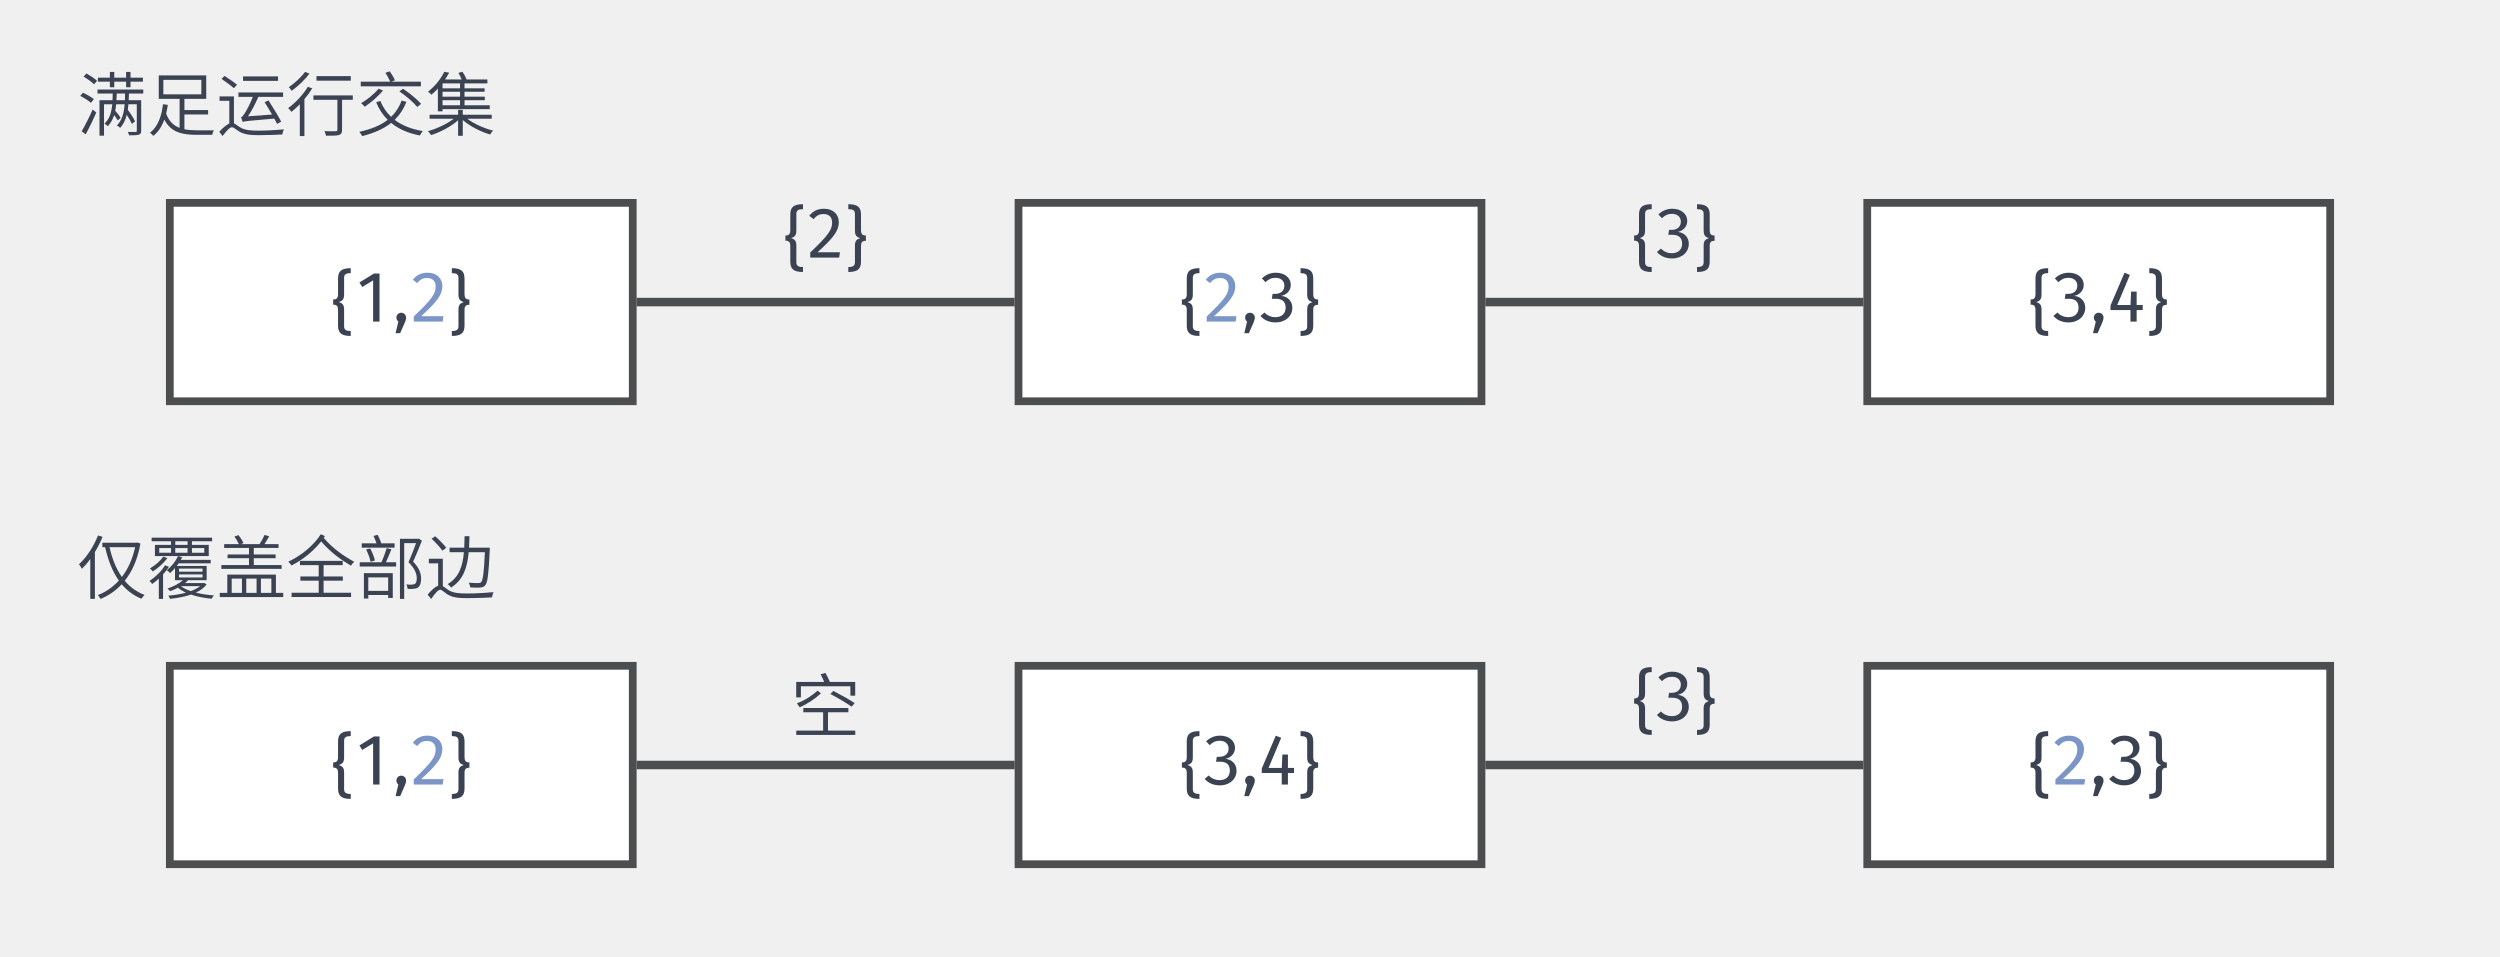
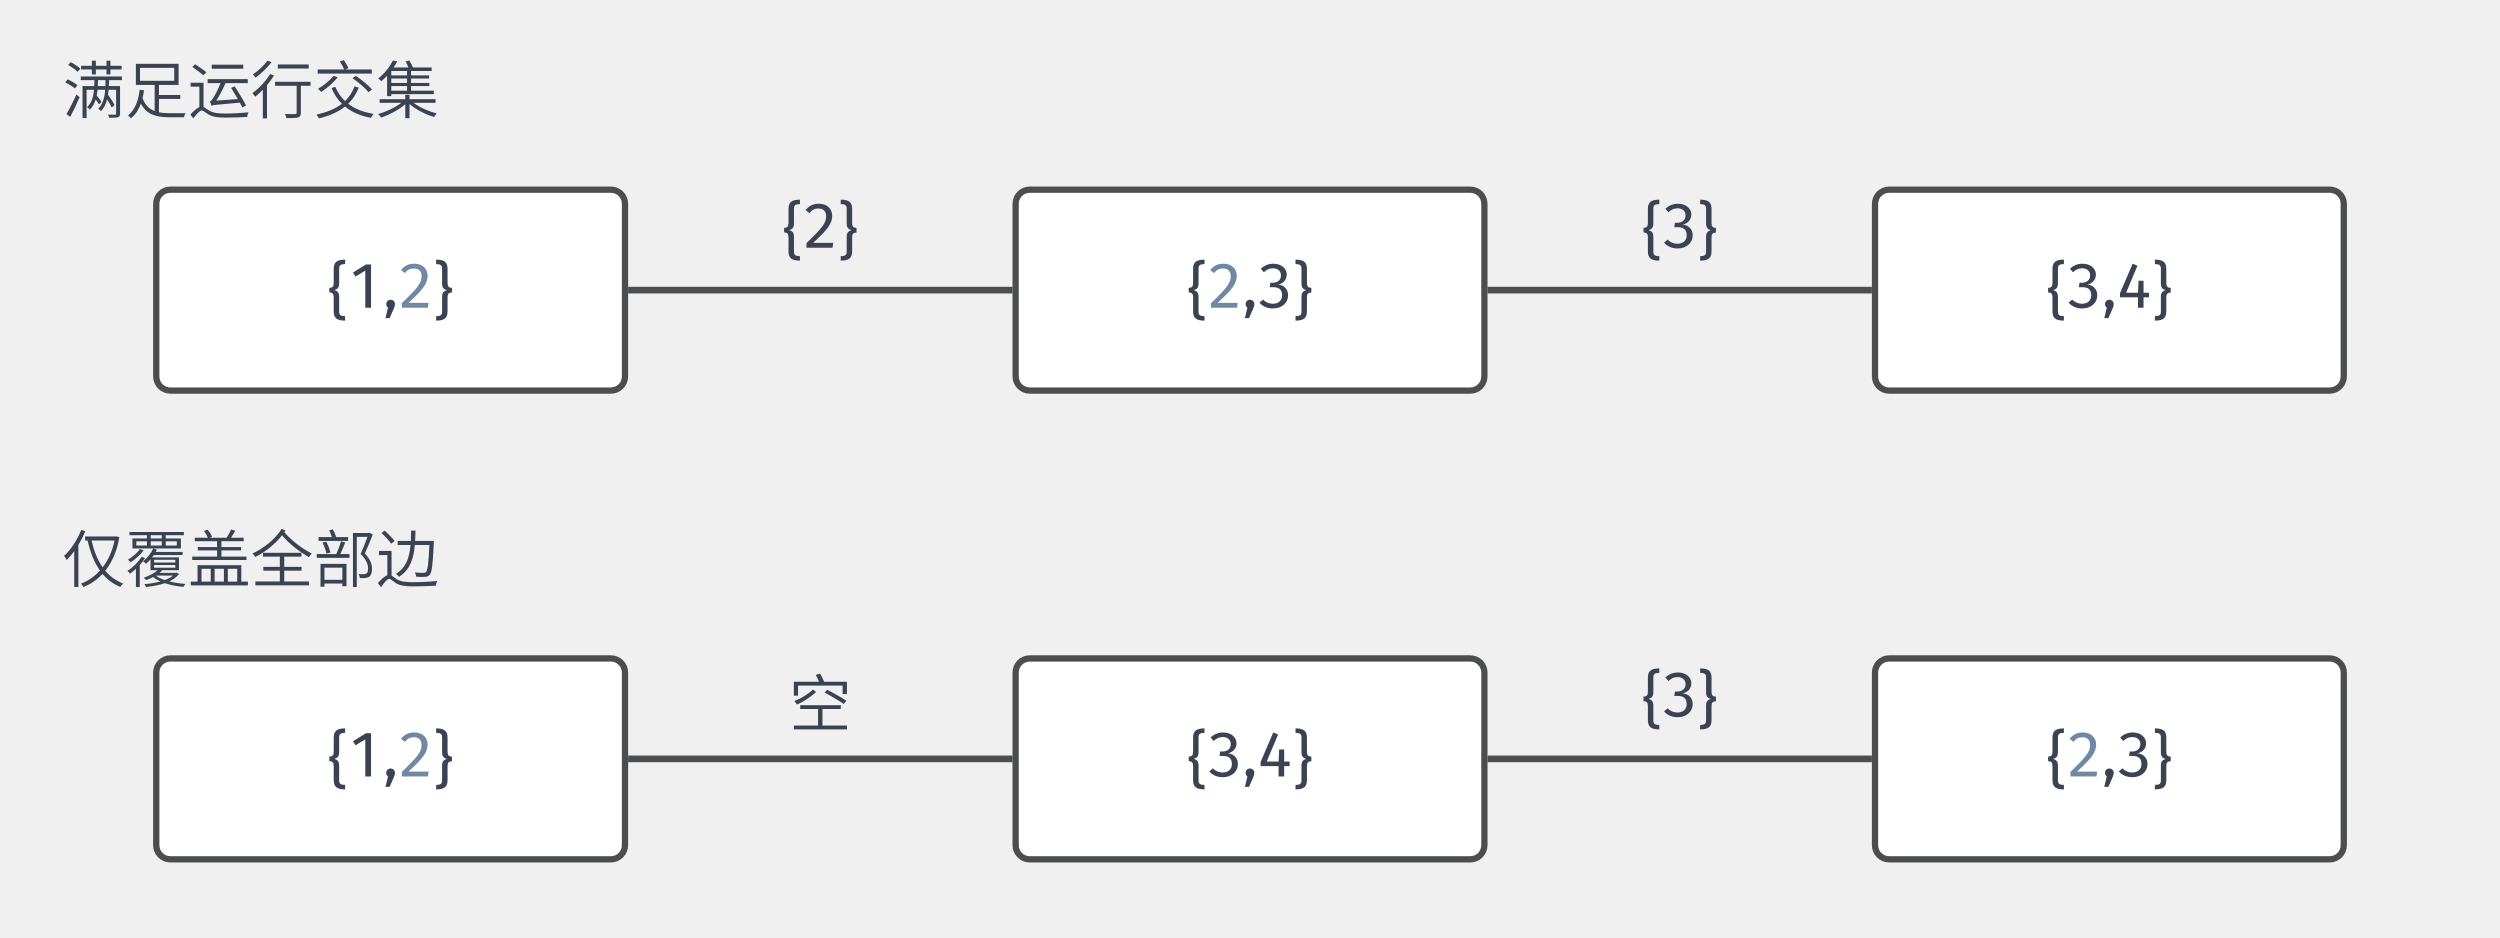
- <svg xmlns="http://www.w3.org/2000/svg" xmlns:xlink="http://www.w3.org/1999/xlink" version="1.1" width="321.47" height="123.04" viewBox="0 0 321.47 123.04">
+ <svg xmlns="http://www.w3.org/2000/svg" xmlns:xlink="http://www.w3.org/1999/xlink" version="1.1" width="317.48" height="119.05" viewBox="0 0 317.48 119.05">
  <defs>
    <path id="font_1_24116" d="M.135 .816 .093 .771C.146 .739 .212 .693 .243 .66L.286 .711C.253 .742 .187 .786 .135 .816M.084 .54 .045 .494C.098 .467 .166 .425 .199 .395L.24 .447C.206 .477 .138 .516 .084 .54M.065-.013 .124-.057C.173 .034 .232 .155 .275 .257L.223 .299C.175 .19 .111 .062 .065-.013M.949 .586H.293V.528H.511L.508 .433H.321V-.076H.386V.374H.504C.493 .255 .464 .162 .393 .098 .407 .09 .43 .069 .439 .059 .483 .104 .512 .157 .531 .219 .552 .192 .572 .163 .583 .142L.623 .179C.609 .207 .577 .249 .547 .281 .552 .31 .557 .341 .56 .374H.682C.671 .243 .642 .142 .571 .071 .585 .063 .608 .045 .618 .036 .664 .087 .693 .149 .712 .222 .743 .177 .771 .127 .786 .093L.831 .129C.812 .173 .768 .242 .727 .295 .731 .32 .734 .346 .736 .374H.856V-.006C.856-.018 .852-.022 .838-.023 .825-.023 .78-.023 .728-.022 .734-.037 .743-.056 .746-.071 .818-.071 .861-.07 .886-.062 .911-.053 .919-.038 .919-.005V.433H.74L.744 .528H.949V.586M.564 .433 .568 .528H.688L.686 .433H.564M.766 .838H.703V.756H.533V.838H.47V.756H.298V.698H.47V.618H.533V.698H.703V.618H.766V.698H.944V.756H.766V.838Z" />
    <path id="font_1_39179" d="M.237 .517V.724H.782V.517H.237M.301 .366 .231 .375C.216 .229 .167 .058 .046-.033 .06-.044 .082-.066 .093-.079 .167-.022 .217 .062 .251 .154 .345-.025 .498-.064 .714-.064H.937C.94-.046 .952-.015 .962 .001 .921 .001 .747-0 .717 .001 .653 .001 .593 .005 .539 .016V.228H.879V.291H.539V.452H.852V.788H.171V.452H.47V.036C.384 .068 .318 .13 .277 .24 .288 .282 .295 .325 .301 .366Z" />
    <path id="font_1_40095" d="M.882 .774H.38V.71H.882V.774M.115 .781 .071 .739C.13 .698 .209 .64 .248 .605L.294 .654C.253 .689 .173 .743 .115 .781M.745 .43 .689 .404C.723 .35 .762 .286 .796 .227L.451 .202C.504 .28 .557 .382 .599 .48H.954V.544H.314V.48H.52C.481 .376 .423 .275 .405 .247 .384 .214 .368 .191 .351 .188 .359 .169 .371 .135 .374 .121 .402 .132 .445 .136 .828 .169 .844 .141 .858 .115 .868 .093L.927 .125C.888 .2 .808 .332 .745 .43M.249 .101V.487H.043V.424H.183V.098C.14 .08 .09 .035 .039-.02L.086-.081C.138-.013 .187 .045 .221 .045 .244 .045 .28 .012 .319-.013 .39-.057 .473-.069 .596-.069 .704-.069 .877-.063 .944-.059 .945-.039 .956-.005 .965 .014 .862 .004 .714-.004 .598-.004 .486-.004 .403 .003 .335 .045 .294 .07 .271 .091 .249 .101V.101Z" />
    <path id="font_1_36714" d="M.925 .778H.433V.713H.925V.778M.333 .813 .269 .839C.218 .766 .12 .677 .037 .62 .049 .607 .067 .582 .077 .567 .165 .63 .267 .727 .333 .813M.954 .502H.389V.438H.733V.01C.733-.007 .726-.012 .707-.012 .689-.014 .621-.014 .547-.011 .557-.031 .567-.058 .57-.077 .669-.077 .725-.076 .757-.066 .789-.055 .8-.034 .8 .009V.438H.954V.502M.372 .602 .31 .625C.24 .51 .13 .394 .027 .32 .04 .307 .065 .278 .074 .265 .113 .296 .154 .334 .194 .375V-.082H.26V.448C.302 .498 .34 .55 .372 .602Z" />
    <path id="font_1_9733" d="M.387 .572 .322 .597C.261 .521 .162 .441 .073 .39 .088 .378 .114 .353 .125 .339 .213 .398 .318 .487 .387 .572M.674 .597 .622 .559C.716 .495 .827 .4 .878 .336L.934 .38C.879 .444 .766 .535 .674 .597M.349 .422 .289 .403C.329 .304 .384 .221 .454 .151 .348 .069 .211 .015 .047-.021 .06-.036 .081-.066 .089-.082 .253-.041 .393 .019 .504 .107 .611 .019 .748-.041 .916-.073 .925-.054 .943-.026 .958-.01 .794 .017 .659 .071 .554 .151 .625 .22 .682 .305 .722 .409L.655 .428C.62 .334 .569 .257 .504 .194 .436 .257 .384 .334 .349 .422M.484 .847 .421 .825C.448 .786 .476 .732 .49 .698H.068V.632H.93V.698H.505L.558 .718C.545 .752 .512 .807 .484 .847Z" />
    <path id="font_1_43348" d="M.531 .294H.464V.224H.055V.167H.401C.304 .091 .157 .023 .031-.011 .047-.025 .066-.05 .077-.068 .207-.026 .362 .054 .464 .145V-.078H.531V.148C.633 .059 .79-.021 .923-.059 .933-.042 .952-.017 .966-.004 .839 .029 .692 .093 .596 .167H.946V.224H.531V.294M.492 .603H.241V.674H.492V.603M.884 .73H.586C.574 .762 .55 .807 .527 .841L.468 .824C.485 .796 .503 .76 .515 .73H.277C.299 .763 .319 .796 .336 .827L.266 .84C.223 .752 .142 .639 .032 .555 .048 .545 .07 .525 .081 .511 .115 .539 .146 .568 .174 .599V.273H.241V.305H.918V.36H.556V.433H.847V.483H.556V.554H.844V.603H.556V.674H.884V.73M.492 .554V.483H.241V.554H.492M.492 .433V.36H.241V.433H.492Z" />
    <path id="font_2_92" d="M.277 .766C.142 .766 .095 .722 .095 .617V.395C.095 .34 .078 .317 .025 .317V.243C.078 .243 .095 .22 .095 .165V-.057C.095-.162 .142-.206 .277-.206V-.135C.21-.135 .182-.117 .182-.067V.172C.182 .245 .154 .264 .107 .28 .154 .296 .182 .315 .182 .388V.627C.182 .677 .21 .695 .277 .695V.766Z" />
    <path id="font_2_18" d="M.276 0H.368V.689H.287L.08 .561 .12 .496 .276 .591V0Z" />
    <path id="font_2_13" d="M.119 .127C.08 .127 .05 .096 .05 .058 .05 .034 .061 .013 .078-0L.038-.166H.104L.171-.013C.184 .016 .189 .036 .189 .058 .189 .096 .159 .127 .119 .127Z" />
    <path id="font_2_19" d="M.258 .701C.163 .701 .099 .667 .045 .6L.107 .552C.15 .603 .187 .625 .253 .625 .328 .625 .373 .579 .373 .504 .373 .395 .315 .319 .059 .073V0H.474L.485 .077H.164C.389 .282 .469 .383 .469 .508 .469 .617 .391 .701 .258 .701Z" />
    <path id="font_2_94" d="M.045 .766V.695C.112 .695 .14 .677 .14 .627V.388C.14 .315 .168 .295 .215 .279 .168 .263 .14 .245 .14 .172V-.067C.14-.117 .112-.135 .045-.135V-.206C.18-.206 .227-.162 .227-.057V.165C.227 .22 .244 .241 .297 .241V.317C.244 .317 .227 .34 .227 .395V.617C.227 .722 .18 .766 .045 .766Z" />
    <path id="font_2_20" d="M.251 .701C.178 .701 .11 .676 .051 .62L.101 .565C.146 .607 .187 .628 .246 .628 .317 .628 .373 .588 .373 .515 .373 .435 .311 .398 .245 .398H.204L.193 .327H.251C.332 .327 .391 .295 .391 .199 .391 .115 .335 .063 .242 .063 .186 .063 .13 .085 .088 .13L.03 .081C.083 .017 .165-.012 .245-.012 .39-.012 .487 .079 .487 .198 .487 .303 .41 .363 .328 .368 .405 .385 .465 .442 .465 .528 .465 .622 .383 .701 .251 .701Z" />
    <path id="font_2_21" d="M.511 .238H.424V.43H.344L.336 .238H.146L.327 .669 .25 .701 .049 .231V.165H.335V0H.424V.165H.511V.238Z" />
    <path id="font_1_9787" d="M.853 .728H.362V.664H.407L.402 .663C.445 .476 .507 .314 .599 .185 .511 .089 .407 .019 .297-.023 .31-.036 .328-.062 .337-.078 .448-.032 .551 .037 .64 .132 .715 .042 .809-.029 .923-.075 .934-.059 .953-.033 .968-.021 .853 .023 .759 .092 .683 .182 .789 .314 .869 .49 .908 .716L.865 .731 .853 .728M.465 .664H.832C.795 .491 .728 .349 .642 .237 .559 .354 .502 .5 .465 .664M.365 .812 .3 .832C.237 .673 .136 .518 .027 .419 .04 .403 .062 .37 .069 .354 .11 .394 .151 .441 .189 .494V-.077H.255V.593C.297 .663 .335 .737 .365 .812Z" />
    <path id="font_1_37343" d="M.462 .23V.274H.799V.23H.462M.462 .313V.357H.799V.313H.462M.295 .508 .235 .528C.196 .468 .116 .401 .045 .359 .057 .349 .077 .328 .086 .316 .161 .363 .244 .437 .295 .508M.888 .697H.647V.749H.936V.8H.069V.749H.347V.697H.116V.537H.888V.697M.408 .749H.584V.697H.408V.749M.178 .584V.651H.347V.584H.178M.408 .651H.584V.584H.408V.651M.647 .651H.824V.584H.647V.651M.809 .149H.548C.564 .162 .579 .176 .592 .191H.858V.395H.429L.456 .432H.916V.482H.487L.506 .52 .447 .536C.412 .459 .352 .384 .286 .334 .3 .325 .324 .305 .334 .293 .358 .314 .381 .338 .404 .364V.191H.519C.467 .144 .383 .101 .295 .07 .308 .061 .326 .044 .335 .033 .374 .047 .411 .064 .446 .083 .477 .056 .517 .032 .562 .012 .483-.01 .394-.024 .307-.031 .317-.043 .328-.064 .333-.077 .437-.066 .541-.047 .633-.016 .722-.046 .826-.066 .929-.075 .936-.062 .95-.04 .962-.028 .872-.021 .782-.008 .703 .013 .767 .043 .821 .081 .858 .13L.821 .152 .809 .149M.317 .384 .26 .404C.216 .325 .124 .236 .038 .18 .05 .17 .068 .149 .077 .136 .109 .158 .141 .185 .172 .213V-.078H.233V.274C.266 .31 .295 .348 .317 .384M.763 .105C.728 .077 .683 .053 .631 .034 .574 .053 .525 .077 .489 .105H.763Z" />
    <path id="font_1_27833" d="M.851 .271H.154V.009H.046V-.051H.956V.009H.851V.271M.217 .009V.213H.364V.009H.217M.426 .009V.213H.574V.009H.426M.636 .009V.213H.786V.009H.636M.755 .82 .689 .84C.672 .801 .643 .748 .617 .708H.348L.385 .723C.373 .755 .343 .803 .313 .837L.256 .817C.28 .784 .306 .74 .32 .708H.109V.653H.465V.56H.158V.506H.465V.408H.069V.353H.933V.408H.534V.506H.847V.56H.534V.653H.889V.708H.687C.709 .742 .733 .781 .755 .82Z" />
    <path id="font_1_10924" d="M.929 .011H.535V.184H.811V.244H.535V.407H.809V.468H.197V.407H.465V.244H.202V.184H.465V.011H.076V-.05H.929V.011M.554 .822 .495 .85C.395 .69 .211 .54 .028 .456 .045 .442 .065 .419 .075 .402 .233 .481 .389 .606 .5 .747 .628 .598 .769 .493 .928 .398 .938 .418 .958 .441 .974 .454 .812 .544 .662 .65 .537 .797L.554 .822Z" />
    <path id="font_1_40741" d="M.203 .646 .145 .631C.173 .576 .2 .503 .208 .455L.271 .473C.26 .52 .234 .592 .203 .646M.888 .784H.63V-.078H.691V.722H.861C.833 .643 .792 .536 .752 .449 .844 .357 .871 .283 .871 .22 .871 .183 .865 .15 .844 .138 .833 .131 .818 .128 .803 .127 .781 .126 .752 .126 .722 .13 .732 .111 .739 .083 .74 .066 .769 .064 .802 .064 .827 .067 .851 .069 .873 .075 .889 .086 .921 .108 .933 .156 .933 .214 .933 .283 .911 .362 .819 .457 .862 .551 .909 .665 .945 .757L.899 .787 .888 .784M.31 .842 .251 .825C.266 .793 .283 .752 .294 .719H.082V.657H.553V.719H.363C.353 .753 .331 .804 .31 .842V.842M.507 .634 .44 .65C.422 .59 .391 .505 .364 .448H.053V.387H.575V.448H.429C.455 .501 .483 .573 .507 .634M.176 .038V.231H.461V.038H.176M.527 .292H.113V-.072H.176V-.022H.461V-.064H.527V.292Z" />
    <path id="font_1_40036" d="M.135 .821 .084 .785C.14 .733 .208 .66 .239 .613L.294 .656C.26 .701 .192 .771 .135 .821M.627 .822H.557C.556 .765 .555 .71 .552 .657H.342V.592H.547C.53 .395 .48 .232 .314 .134 .332 .123 .352 .101 .363 .085 .541 .196 .596 .375 .616 .592H.848C.835 .302 .82 .189 .794 .162 .784 .151 .773 .149 .754 .149 .732 .149 .675 .149 .615 .155 .628 .136 .637 .107 .638 .087 .693 .084 .75 .082 .78 .085 .813 .087 .834 .095 .854 .119 .888 .159 .902 .281 .918 .623 .918 .633 .918 .657 .918 .657H.621C.624 .71 .626 .765 .627 .822M.245 .106V.498H.044V.432H.178V.111C.133 .095 .081 .047 .027-.015L.077-.079C.128-.007 .176 .054 .208 .054 .23 .054 .265 .019 .305-.009 .377-.056 .462-.067 .593-.067 .692-.067 .88-.061 .951-.056 .952-.035 .963-0 .972 .019 .872 .009 .721-0 .594-0 .477-0 .39 .007 .324 .05 .288 .073 .265 .094 .245 .106Z" />
    <path id="font_1_29412" d="M.61 .586 .568 .542C.671 .489 .805 .408 .873 .36L.916 .411C.846 .459 .71 .535 .61 .586M.432 .55 .385 .59C.31 .523 .208 .453 .088 .408L.128 .351C.246 .402 .353 .479 .432 .55M.925 .017H.534V.28H.826V.341H.18V.28H.464V.017H.079V-.045H.925V.017M.497 .845 .428 .824C.446 .791 .465 .75 .479 .715H.078V.493H.145V.653H.855V.518H.924V.715H.561C.546 .752 .519 .804 .497 .845Z" />
  </defs>
-   <use data-text="满" xlink:href="#font_1_24116" transform="matrix(8.9664,0,0,-8.9664,9.913994,16.764)" fill="#3b4252" />
-   <use data-text="足" xlink:href="#font_1_39179" transform="matrix(8.9664,0,0,-8.9664,18.88039,16.764)" fill="#3b4252" />
-   <use data-text="运" xlink:href="#font_1_40095" transform="matrix(8.9664,0,0,-8.9664,27.8468,16.764)" fill="#3b4252" />
-   <use data-text="行" xlink:href="#font_1_36714" transform="matrix(8.9664,0,0,-8.9664,36.8132,16.764)" fill="#3b4252" />
-   <use data-text="交" xlink:href="#font_1_9733" transform="matrix(8.9664,0,0,-8.9664,45.7796,16.764)" fill="#3b4252" />
-   <use data-text="集" xlink:href="#font_1_43348" transform="matrix(8.9664,0,0,-8.9664,54.746,16.764)" fill="#3b4252" />
-   <path transform="matrix(1,0,0,-1,1.992996,121.048)" d="M19.843 69.45H79.371V94.962H19.843Z" fill="#ffffff" />
-   <path transform="matrix(1,0,0,-1,1.992996,121.048)" stroke-width=".996" stroke-linecap="butt" stroke-miterlimit="10" stroke-linejoin="miter" fill="none" stroke="#4c4d4f" d="M19.843 69.45H79.371V94.962H19.843Z" />
-   <use data-text="{" xlink:href="#font_2_92" transform="matrix(8.9664,0,0,-8.9664,42.616,41.353)" fill="#3b4252" />
-   <use data-text="1" xlink:href="#font_2_18" transform="matrix(8.9664,0,0,-8.9664,45.50318,41.353)" fill="#3b4252" />
-   <use data-text="," xlink:href="#font_2_13" transform="matrix(8.9664,0,0,-8.9664,50.52437,41.353)" fill="#3b4252" />
-   <use data-text="2" xlink:href="#font_2_19" transform="matrix(8.9664,0,0,-8.9664,52.676,41.353)" fill="#7b95c6" />
-   <use data-text="}" xlink:href="#font_2_94" transform="matrix(8.9664,0,0,-8.9664,57.697,41.353)" fill="#3b4252" />
-   <path transform="matrix(1,0,0,-1,1.992996,121.048)" d="M128.978 69.45H188.506V94.962H128.978Z" fill="#ffffff" />
-   <path transform="matrix(1,0,0,-1,1.992996,121.048)" stroke-width=".996" stroke-linecap="butt" stroke-miterlimit="10" stroke-linejoin="miter" fill="none" stroke="#4c4d4f" d="M128.978 69.45H188.506V94.962H128.978Z" />
-   <use data-text="{" xlink:href="#font_2_92" transform="matrix(8.9664,0,0,-8.9664,151.751,41.353)" fill="#3b4252" />
-   <use data-text="2" xlink:href="#font_2_19" transform="matrix(8.9664,0,0,-8.9664,154.638,41.353)" fill="#7b95c6" />
-   <use data-text="," xlink:href="#font_2_13" transform="matrix(8.9664,0,0,-8.9664,159.659,41.353)" fill="#3b4252" />
-   <use data-text="3" xlink:href="#font_2_20" transform="matrix(8.9664,0,0,-8.9664,161.8109,41.353)" fill="#3b4252" />
-   <use data-text="}" xlink:href="#font_2_94" transform="matrix(8.9664,0,0,-8.9664,166.8321,41.353)" fill="#3b4252" />
-   <path transform="matrix(1,0,0,-1,1.992996,121.048)" d="M238.113 69.45H297.641V94.962H238.113Z" fill="#ffffff" />
-   <path transform="matrix(1,0,0,-1,1.992996,121.048)" stroke-width=".996" stroke-linecap="butt" stroke-miterlimit="10" stroke-linejoin="miter" fill="none" stroke="#4c4d4f" d="M238.113 69.45H297.641V94.962H238.113Z" />
-   <use data-text="{" xlink:href="#font_2_92" transform="matrix(8.9664,0,0,-8.9664,260.886,41.353)" fill="#3b4252" />
-   <use data-text="3" xlink:href="#font_2_20" transform="matrix(8.9664,0,0,-8.9664,263.7732,41.353)" fill="#3b4252" />
-   <use data-text="," xlink:href="#font_2_13" transform="matrix(8.9664,0,0,-8.9664,268.7944,41.353)" fill="#3b4252" />
-   <use data-text="4" xlink:href="#font_2_21" transform="matrix(8.9664,0,0,-8.9664,270.9463,41.353)" fill="#3b4252" />
-   <use data-text="}" xlink:href="#font_2_94" transform="matrix(8.9664,0,0,-8.9664,275.9675,41.353)" fill="#3b4252" />
-   <path transform="matrix(1,0,0,-1,1.992996,121.048)" stroke-width="1.096" stroke-linecap="butt" stroke-miterlimit="10" stroke-linejoin="miter" fill="none" stroke="#4c4d4f" d="M79.869 82.206H128.48" />
-   <use data-text="{" xlink:href="#font_2_92" transform="matrix(8.9664,0,0,-8.9664,100.77,33.127)" fill="#3b4252" />
-   <use data-text="2" xlink:href="#font_2_19" transform="matrix(8.9664,0,0,-8.9664,103.6572,33.127)" fill="#3b4252" />
-   <use data-text="}" xlink:href="#font_2_94" transform="matrix(8.9664,0,0,-8.9664,108.6784,33.127)" fill="#3b4252" />
-   <path transform="matrix(1,0,0,-1,1.992996,121.048)" stroke-width="1.096" stroke-linecap="butt" stroke-miterlimit="10" stroke-linejoin="miter" fill="none" stroke="#4c4d4f" d="M189.005 82.206H237.615" />
-   <use data-text="{" xlink:href="#font_2_92" transform="matrix(8.9664,0,0,-8.9664,209.905,33.127)" fill="#3b4252" />
-   <use data-text="3" xlink:href="#font_2_20" transform="matrix(8.9664,0,0,-8.9664,212.7922,33.127)" fill="#3b4252" />
-   <use data-text="}" xlink:href="#font_2_94" transform="matrix(8.9664,0,0,-8.9664,217.8134,33.127)" fill="#3b4252" />
-   <use data-text="仅" xlink:href="#font_1_9787" transform="matrix(8.9664,0,0,-8.9664,9.913994,76.315)" fill="#3b4252" />
-   <use data-text="覆" xlink:href="#font_1_37343" transform="matrix(8.9664,0,0,-8.9664,18.88039,76.315)" fill="#3b4252" />
-   <use data-text="盖" xlink:href="#font_1_27833" transform="matrix(8.9664,0,0,-8.9664,27.8468,76.315)" fill="#3b4252" />
-   <use data-text="全" xlink:href="#font_1_10924" transform="matrix(8.9664,0,0,-8.9664,36.8132,76.315)" fill="#3b4252" />
-   <use data-text="部" xlink:href="#font_1_40741" transform="matrix(8.9664,0,0,-8.9664,45.7796,76.315)" fill="#3b4252" />
-   <use data-text="边" xlink:href="#font_1_40036" transform="matrix(8.9664,0,0,-8.9664,54.746,76.315)" fill="#3b4252" />
-   <path transform="matrix(1,0,0,-1,1.992996,121.048)" d="M19.843 9.921H79.371V35.434H19.843Z" fill="#ffffff" />
-   <path transform="matrix(1,0,0,-1,1.992996,121.048)" stroke-width=".996" stroke-linecap="butt" stroke-miterlimit="10" stroke-linejoin="miter" fill="none" stroke="#4c4d4f" d="M19.843 9.921H79.371V35.434H19.843Z" />
-   <use data-text="{" xlink:href="#font_2_92" transform="matrix(8.9664,0,0,-8.9664,42.616,100.881)" fill="#3b4252" />
-   <use data-text="1" xlink:href="#font_2_18" transform="matrix(8.9664,0,0,-8.9664,45.50318,100.881)" fill="#3b4252" />
-   <use data-text="," xlink:href="#font_2_13" transform="matrix(8.9664,0,0,-8.9664,50.52437,100.881)" fill="#3b4252" />
-   <use data-text="2" xlink:href="#font_2_19" transform="matrix(8.9664,0,0,-8.9664,52.676,100.881)" fill="#7b95c6" />
-   <use data-text="}" xlink:href="#font_2_94" transform="matrix(8.9664,0,0,-8.9664,57.697,100.881)" fill="#3b4252" />
-   <path transform="matrix(1,0,0,-1,1.992996,121.048)" d="M128.978 9.921H188.506V35.434H128.978Z" fill="#ffffff" />
-   <path transform="matrix(1,0,0,-1,1.992996,121.048)" stroke-width=".996" stroke-linecap="butt" stroke-miterlimit="10" stroke-linejoin="miter" fill="none" stroke="#4c4d4f" d="M128.978 9.921H188.506V35.434H128.978Z" />
-   <use data-text="{" xlink:href="#font_2_92" transform="matrix(8.9664,0,0,-8.9664,151.751,100.881)" fill="#3b4252" />
-   <use data-text="3" xlink:href="#font_2_20" transform="matrix(8.9664,0,0,-8.9664,154.6382,100.881)" fill="#3b4252" />
-   <use data-text="," xlink:href="#font_2_13" transform="matrix(8.9664,0,0,-8.9664,159.6594,100.881)" fill="#3b4252" />
-   <use data-text="4" xlink:href="#font_2_21" transform="matrix(8.9664,0,0,-8.9664,161.8113,100.881)" fill="#3b4252" />
-   <use data-text="}" xlink:href="#font_2_94" transform="matrix(8.9664,0,0,-8.9664,166.8325,100.881)" fill="#3b4252" />
-   <path transform="matrix(1,0,0,-1,1.992996,121.048)" d="M238.113 9.921H297.641V35.434H238.113Z" fill="#ffffff" />
-   <path transform="matrix(1,0,0,-1,1.992996,121.048)" stroke-width=".996" stroke-linecap="butt" stroke-miterlimit="10" stroke-linejoin="miter" fill="none" stroke="#4c4d4f" d="M238.113 9.921H297.641V35.434H238.113Z" />
-   <use data-text="{" xlink:href="#font_2_92" transform="matrix(8.9664,0,0,-8.9664,260.886,100.881)" fill="#3b4252" />
-   <use data-text="2" xlink:href="#font_2_19" transform="matrix(8.9664,0,0,-8.9664,263.773,100.881)" fill="#7b95c6" />
-   <use data-text="," xlink:href="#font_2_13" transform="matrix(8.9664,0,0,-8.9664,268.794,100.881)" fill="#3b4252" />
-   <use data-text="3" xlink:href="#font_2_20" transform="matrix(8.9664,0,0,-8.9664,270.946,100.881)" fill="#3b4252" />
-   <use data-text="}" xlink:href="#font_2_94" transform="matrix(8.9664,0,0,-8.9664,275.9671,100.881)" fill="#3b4252" />
-   <path transform="matrix(1,0,0,-1,1.992996,121.048)" stroke-width="1.096" stroke-linecap="butt" stroke-miterlimit="10" stroke-linejoin="miter" fill="none" stroke="#4c4d4f" d="M79.869 22.678H128.48" />
-   <use data-text="空" xlink:href="#font_1_29412" transform="matrix(8.9664,0,0,-8.9664,101.684,94.098)" fill="#3b4252" />
-   <path transform="matrix(1,0,0,-1,1.992996,121.048)" stroke-width="1.096" stroke-linecap="butt" stroke-miterlimit="10" stroke-linejoin="miter" fill="none" stroke="#4c4d4f" d="M189.005 22.678H237.615" />
-   <use data-text="{" xlink:href="#font_2_92" transform="matrix(8.9664,0,0,-8.9664,209.905,92.655)" fill="#3b4252" />
-   <use data-text="3" xlink:href="#font_2_20" transform="matrix(8.9664,0,0,-8.9664,212.7922,92.655)" fill="#3b4252" />
-   <use data-text="}" xlink:href="#font_2_94" transform="matrix(8.9664,0,0,-8.9664,217.8134,92.655)" fill="#3b4252" />
+   <use data-text="满" xlink:href="#font_1_24116" transform="matrix(7.9701,0,0,-7.9701,7.920998,14.385)" fill="#3b4252" />
+   <use data-text="足" xlink:href="#font_1_39179" transform="matrix(7.9701,0,0,-7.9701,15.8911,14.385)" fill="#3b4252" />
+   <use data-text="运" xlink:href="#font_1_40095" transform="matrix(7.9701,0,0,-7.9701,23.8612,14.385)" fill="#3b4252" />
+   <use data-text="行" xlink:href="#font_1_36714" transform="matrix(7.9701,0,0,-7.9701,31.8313,14.385)" fill="#3b4252" />
+   <use data-text="交" xlink:href="#font_1_9733" transform="matrix(7.9701,0,0,-7.9701,39.8014,14.385)" fill="#3b4252" />
+   <use data-text="集" xlink:href="#font_1_43348" transform="matrix(7.9701,0,0,-7.9701,47.7715,14.385)" fill="#3b4252" />
+   <path transform="matrix(1,0,0,-1,0,119.05)" d="M77.578 94.962H21.636C20.646 94.962 19.843 94.159 19.843 93.168V71.243C19.843 70.252 20.646 69.45 21.636 69.45H77.578C78.568 69.45 79.371 70.252 79.371 71.243V93.168C79.371 94.159 78.568 94.962 77.578 94.962ZM19.843 69.45" fill="#ffffff" />
+   <path transform="matrix(1,0,0,-1,0,119.05)" stroke-width=".797" stroke-linecap="butt" stroke-miterlimit="10" stroke-linejoin="miter" fill="none" stroke="#4c4d4f" d="M77.578 94.962H21.636C20.646 94.962 19.843 94.159 19.843 93.168V71.243C19.843 70.252 20.646 69.45 21.636 69.45H77.578C78.568 69.45 79.371 70.252 79.371 71.243V93.168C79.371 94.159 78.568 94.962 77.578 94.962ZM19.843 69.45" />
+   <use data-text="{" xlink:href="#font_2_92" transform="matrix(7.9701,0,0,-7.9701,41.621,39.07601)" fill="#3b4252" />
+   <use data-text="1" xlink:href="#font_2_18" transform="matrix(7.9701,0,0,-7.9701,44.18738,39.07601)" fill="#3b4252" />
+   <use data-text="," xlink:href="#font_2_13" transform="matrix(7.9701,0,0,-7.9701,48.65064,39.07601)" fill="#3b4252" />
+   <use data-text="2" xlink:href="#font_2_19" transform="matrix(7.9701,0,0,-7.9701,50.563,39.07601)" fill="#7188a3" />
+   <use data-text="}" xlink:href="#font_2_94" transform="matrix(7.9701,0,0,-7.9701,55.027,39.07601)" fill="#3b4252" />
+   <path transform="matrix(1,0,0,-1,0,119.05)" d="M186.713 94.962H130.771C129.781 94.962 128.978 94.159 128.978 93.168V71.243C128.978 70.252 129.781 69.45 130.771 69.45H186.713C187.704 69.45 188.506 70.252 188.506 71.243V93.168C188.506 94.159 187.704 94.962 186.713 94.962ZM128.978 69.45" fill="#ffffff" />
+   <path transform="matrix(1,0,0,-1,0,119.05)" stroke-width=".797" stroke-linecap="butt" stroke-miterlimit="10" stroke-linejoin="miter" fill="none" stroke="#4c4d4f" d="M186.713 94.962H130.771C129.781 94.962 128.978 94.159 128.978 93.168V71.243C128.978 70.252 129.781 69.45 130.771 69.45H186.713C187.704 69.45 188.506 70.252 188.506 71.243V93.168C188.506 94.159 187.704 94.962 186.713 94.962ZM128.978 69.45" />
+   <use data-text="{" xlink:href="#font_2_92" transform="matrix(7.9701,0,0,-7.9701,150.756,39.07601)" fill="#3b4252" />
+   <use data-text="2" xlink:href="#font_2_19" transform="matrix(7.9701,0,0,-7.9701,153.322,39.07601)" fill="#7188a3" />
+   <use data-text="," xlink:href="#font_2_13" transform="matrix(7.9701,0,0,-7.9701,157.786,39.07601)" fill="#3b4252" />
+   <use data-text="3" xlink:href="#font_2_20" transform="matrix(7.9701,0,0,-7.9701,159.6988,39.07601)" fill="#3b4252" />
+   <use data-text="}" xlink:href="#font_2_94" transform="matrix(7.9701,0,0,-7.9701,164.1621,39.07601)" fill="#3b4252" />
+   <path transform="matrix(1,0,0,-1,0,119.05)" d="M295.848 94.962H239.906C238.916 94.962 238.113 94.159 238.113 93.168V71.243C238.113 70.252 238.916 69.45 239.906 69.45H295.848C296.839 69.45 297.641 70.252 297.641 71.243V93.168C297.641 94.159 296.839 94.962 295.848 94.962ZM238.113 69.45" fill="#ffffff" />
+   <path transform="matrix(1,0,0,-1,0,119.05)" stroke-width=".797" stroke-linecap="butt" stroke-miterlimit="10" stroke-linejoin="miter" fill="none" stroke="#4c4d4f" d="M295.848 94.962H239.906C238.916 94.962 238.113 94.159 238.113 93.168V71.243C238.113 70.252 238.916 69.45 239.906 69.45H295.848C296.839 69.45 297.641 70.252 297.641 71.243V93.168C297.641 94.159 296.839 94.962 295.848 94.962ZM238.113 69.45" />
+   <use data-text="{" xlink:href="#font_2_92" transform="matrix(7.9701,0,0,-7.9701,259.891,39.07601)" fill="#3b4252" />
+   <use data-text="3" xlink:href="#font_2_20" transform="matrix(7.9701,0,0,-7.9701,262.4574,39.07601)" fill="#3b4252" />
+   <use data-text="," xlink:href="#font_2_13" transform="matrix(7.9701,0,0,-7.9701,266.9206,39.07601)" fill="#3b4252" />
+   <use data-text="4" xlink:href="#font_2_21" transform="matrix(7.9701,0,0,-7.9701,268.8335,39.07601)" fill="#3b4252" />
+   <use data-text="}" xlink:href="#font_2_94" transform="matrix(7.9701,0,0,-7.9701,273.2967,39.07601)" fill="#3b4252" />
+   <path transform="matrix(1,0,0,-1,0,119.05)" stroke-width=".847" stroke-linecap="butt" stroke-miterlimit="10" stroke-linejoin="miter" fill="none" stroke="#4c4d4f" d="M79.77 82.206H128.58" />
+   <use data-text="{" xlink:href="#font_2_92" transform="matrix(7.9701,0,0,-7.9701,99.377,31.459)" fill="#3b4252" />
+   <use data-text="2" xlink:href="#font_2_19" transform="matrix(7.9701,0,0,-7.9701,101.9434,31.459)" fill="#3b4252" />
+   <use data-text="}" xlink:href="#font_2_94" transform="matrix(7.9701,0,0,-7.9701,106.4066,31.459)" fill="#3b4252" />
+   <path transform="matrix(1,0,0,-1,0,119.05)" stroke-width=".847" stroke-linecap="butt" stroke-miterlimit="10" stroke-linejoin="miter" fill="none" stroke="#4c4d4f" d="M188.905 82.206H237.715" />
+   <use data-text="{" xlink:href="#font_2_92" transform="matrix(7.9701,0,0,-7.9701,208.512,31.459)" fill="#3b4252" />
+   <use data-text="3" xlink:href="#font_2_20" transform="matrix(7.9701,0,0,-7.9701,211.0784,31.459)" fill="#3b4252" />
+   <use data-text="}" xlink:href="#font_2_94" transform="matrix(7.9701,0,0,-7.9701,215.5416,31.459)" fill="#3b4252" />
+   <use data-text="仅" xlink:href="#font_1_9787" transform="matrix(7.9701,0,0,-7.9701,7.920998,73.933)" fill="#3b4252" />
+   <use data-text="覆" xlink:href="#font_1_37343" transform="matrix(7.9701,0,0,-7.9701,15.8911,73.933)" fill="#3b4252" />
+   <use data-text="盖" xlink:href="#font_1_27833" transform="matrix(7.9701,0,0,-7.9701,23.8612,73.933)" fill="#3b4252" />
+   <use data-text="全" xlink:href="#font_1_10924" transform="matrix(7.9701,0,0,-7.9701,31.8313,73.933)" fill="#3b4252" />
+   <use data-text="部" xlink:href="#font_1_40741" transform="matrix(7.9701,0,0,-7.9701,39.8014,73.933)" fill="#3b4252" />
+   <use data-text="边" xlink:href="#font_1_40036" transform="matrix(7.9701,0,0,-7.9701,47.7715,73.933)" fill="#3b4252" />
+   <path transform="matrix(1,0,0,-1,0,119.05)" d="M77.578 35.434H21.636C20.646 35.434 19.843 34.631 19.843 33.64V11.715C19.843 10.724 20.646 9.921 21.636 9.921H77.578C78.568 9.921 79.371 10.724 79.371 11.715V33.64C79.371 34.631 78.568 35.434 77.578 35.434ZM19.843 9.921" fill="#ffffff" />
+   <path transform="matrix(1,0,0,-1,0,119.05)" stroke-width=".797" stroke-linecap="butt" stroke-miterlimit="10" stroke-linejoin="miter" fill="none" stroke="#4c4d4f" d="M77.578 35.434H21.636C20.646 35.434 19.843 34.631 19.843 33.64V11.715C19.843 10.724 20.646 9.921 21.636 9.921H77.578C78.568 9.921 79.371 10.724 79.371 11.715V33.64C79.371 34.631 78.568 35.434 77.578 35.434ZM19.843 9.921" />
+   <use data-text="{" xlink:href="#font_2_92" transform="matrix(7.9701,0,0,-7.9701,41.621,98.60401)" fill="#3b4252" />
+   <use data-text="1" xlink:href="#font_2_18" transform="matrix(7.9701,0,0,-7.9701,44.18738,98.60401)" fill="#3b4252" />
+   <use data-text="," xlink:href="#font_2_13" transform="matrix(7.9701,0,0,-7.9701,48.65064,98.60401)" fill="#3b4252" />
+   <use data-text="2" xlink:href="#font_2_19" transform="matrix(7.9701,0,0,-7.9701,50.563,98.60401)" fill="#7188a3" />
+   <use data-text="}" xlink:href="#font_2_94" transform="matrix(7.9701,0,0,-7.9701,55.027,98.60401)" fill="#3b4252" />
+   <path transform="matrix(1,0,0,-1,0,119.05)" d="M186.713 35.434H130.771C129.781 35.434 128.978 34.631 128.978 33.64V11.715C128.978 10.724 129.781 9.921 130.771 9.921H186.713C187.704 9.921 188.506 10.724 188.506 11.715V33.64C188.506 34.631 187.704 35.434 186.713 35.434ZM128.978 9.921" fill="#ffffff" />
+   <path transform="matrix(1,0,0,-1,0,119.05)" stroke-width=".797" stroke-linecap="butt" stroke-miterlimit="10" stroke-linejoin="miter" fill="none" stroke="#4c4d4f" d="M186.713 35.434H130.771C129.781 35.434 128.978 34.631 128.978 33.64V11.715C128.978 10.724 129.781 9.921 130.771 9.921H186.713C187.704 9.921 188.506 10.724 188.506 11.715V33.64C188.506 34.631 187.704 35.434 186.713 35.434ZM128.978 9.921" />
+   <use data-text="{" xlink:href="#font_2_92" transform="matrix(7.9701,0,0,-7.9701,150.756,98.60401)" fill="#3b4252" />
+   <use data-text="3" xlink:href="#font_2_20" transform="matrix(7.9701,0,0,-7.9701,153.3224,98.60401)" fill="#3b4252" />
+   <use data-text="," xlink:href="#font_2_13" transform="matrix(7.9701,0,0,-7.9701,157.7856,98.60401)" fill="#3b4252" />
+   <use data-text="4" xlink:href="#font_2_21" transform="matrix(7.9701,0,0,-7.9701,159.6985,98.60401)" fill="#3b4252" />
+   <use data-text="}" xlink:href="#font_2_94" transform="matrix(7.9701,0,0,-7.9701,164.1617,98.60401)" fill="#3b4252" />
+   <path transform="matrix(1,0,0,-1,0,119.05)" d="M295.848 35.434H239.906C238.916 35.434 238.113 34.631 238.113 33.64V11.715C238.113 10.724 238.916 9.921 239.906 9.921H295.848C296.839 9.921 297.641 10.724 297.641 11.715V33.64C297.641 34.631 296.839 35.434 295.848 35.434ZM238.113 9.921" fill="#ffffff" />
+   <path transform="matrix(1,0,0,-1,0,119.05)" stroke-width=".797" stroke-linecap="butt" stroke-miterlimit="10" stroke-linejoin="miter" fill="none" stroke="#4c4d4f" d="M295.848 35.434H239.906C238.916 35.434 238.113 34.631 238.113 33.64V11.715C238.113 10.724 238.916 9.921 239.906 9.921H295.848C296.839 9.921 297.641 10.724 297.641 11.715V33.64C297.641 34.631 296.839 35.434 295.848 35.434ZM238.113 9.921" />
+   <use data-text="{" xlink:href="#font_2_92" transform="matrix(7.9701,0,0,-7.9701,259.891,98.60401)" fill="#3b4252" />
+   <use data-text="2" xlink:href="#font_2_19" transform="matrix(7.9701,0,0,-7.9701,262.457,98.60401)" fill="#7188a3" />
+   <use data-text="," xlink:href="#font_2_13" transform="matrix(7.9701,0,0,-7.9701,266.921,98.60401)" fill="#3b4252" />
+   <use data-text="3" xlink:href="#font_2_20" transform="matrix(7.9701,0,0,-7.9701,268.8338,98.60401)" fill="#3b4252" />
+   <use data-text="}" xlink:href="#font_2_94" transform="matrix(7.9701,0,0,-7.9701,273.2971,98.60401)" fill="#3b4252" />
+   <path transform="matrix(1,0,0,-1,0,119.05)" stroke-width=".847" stroke-linecap="butt" stroke-miterlimit="10" stroke-linejoin="miter" fill="none" stroke="#4c4d4f" d="M79.77 22.678H128.58" />
+   <use data-text="空" xlink:href="#font_1_29412" transform="matrix(7.9701,0,0,-7.9701,100.189,92.27001)" fill="#3b4252" />
+   <path transform="matrix(1,0,0,-1,0,119.05)" stroke-width=".847" stroke-linecap="butt" stroke-miterlimit="10" stroke-linejoin="miter" fill="none" stroke="#4c4d4f" d="M188.905 22.678H237.715" />
+   <use data-text="{" xlink:href="#font_2_92" transform="matrix(7.9701,0,0,-7.9701,208.512,90.987)" fill="#3b4252" />
+   <use data-text="3" xlink:href="#font_2_20" transform="matrix(7.9701,0,0,-7.9701,211.0784,90.987)" fill="#3b4252" />
+   <use data-text="}" xlink:href="#font_2_94" transform="matrix(7.9701,0,0,-7.9701,215.5416,90.987)" fill="#3b4252" />
</svg>
